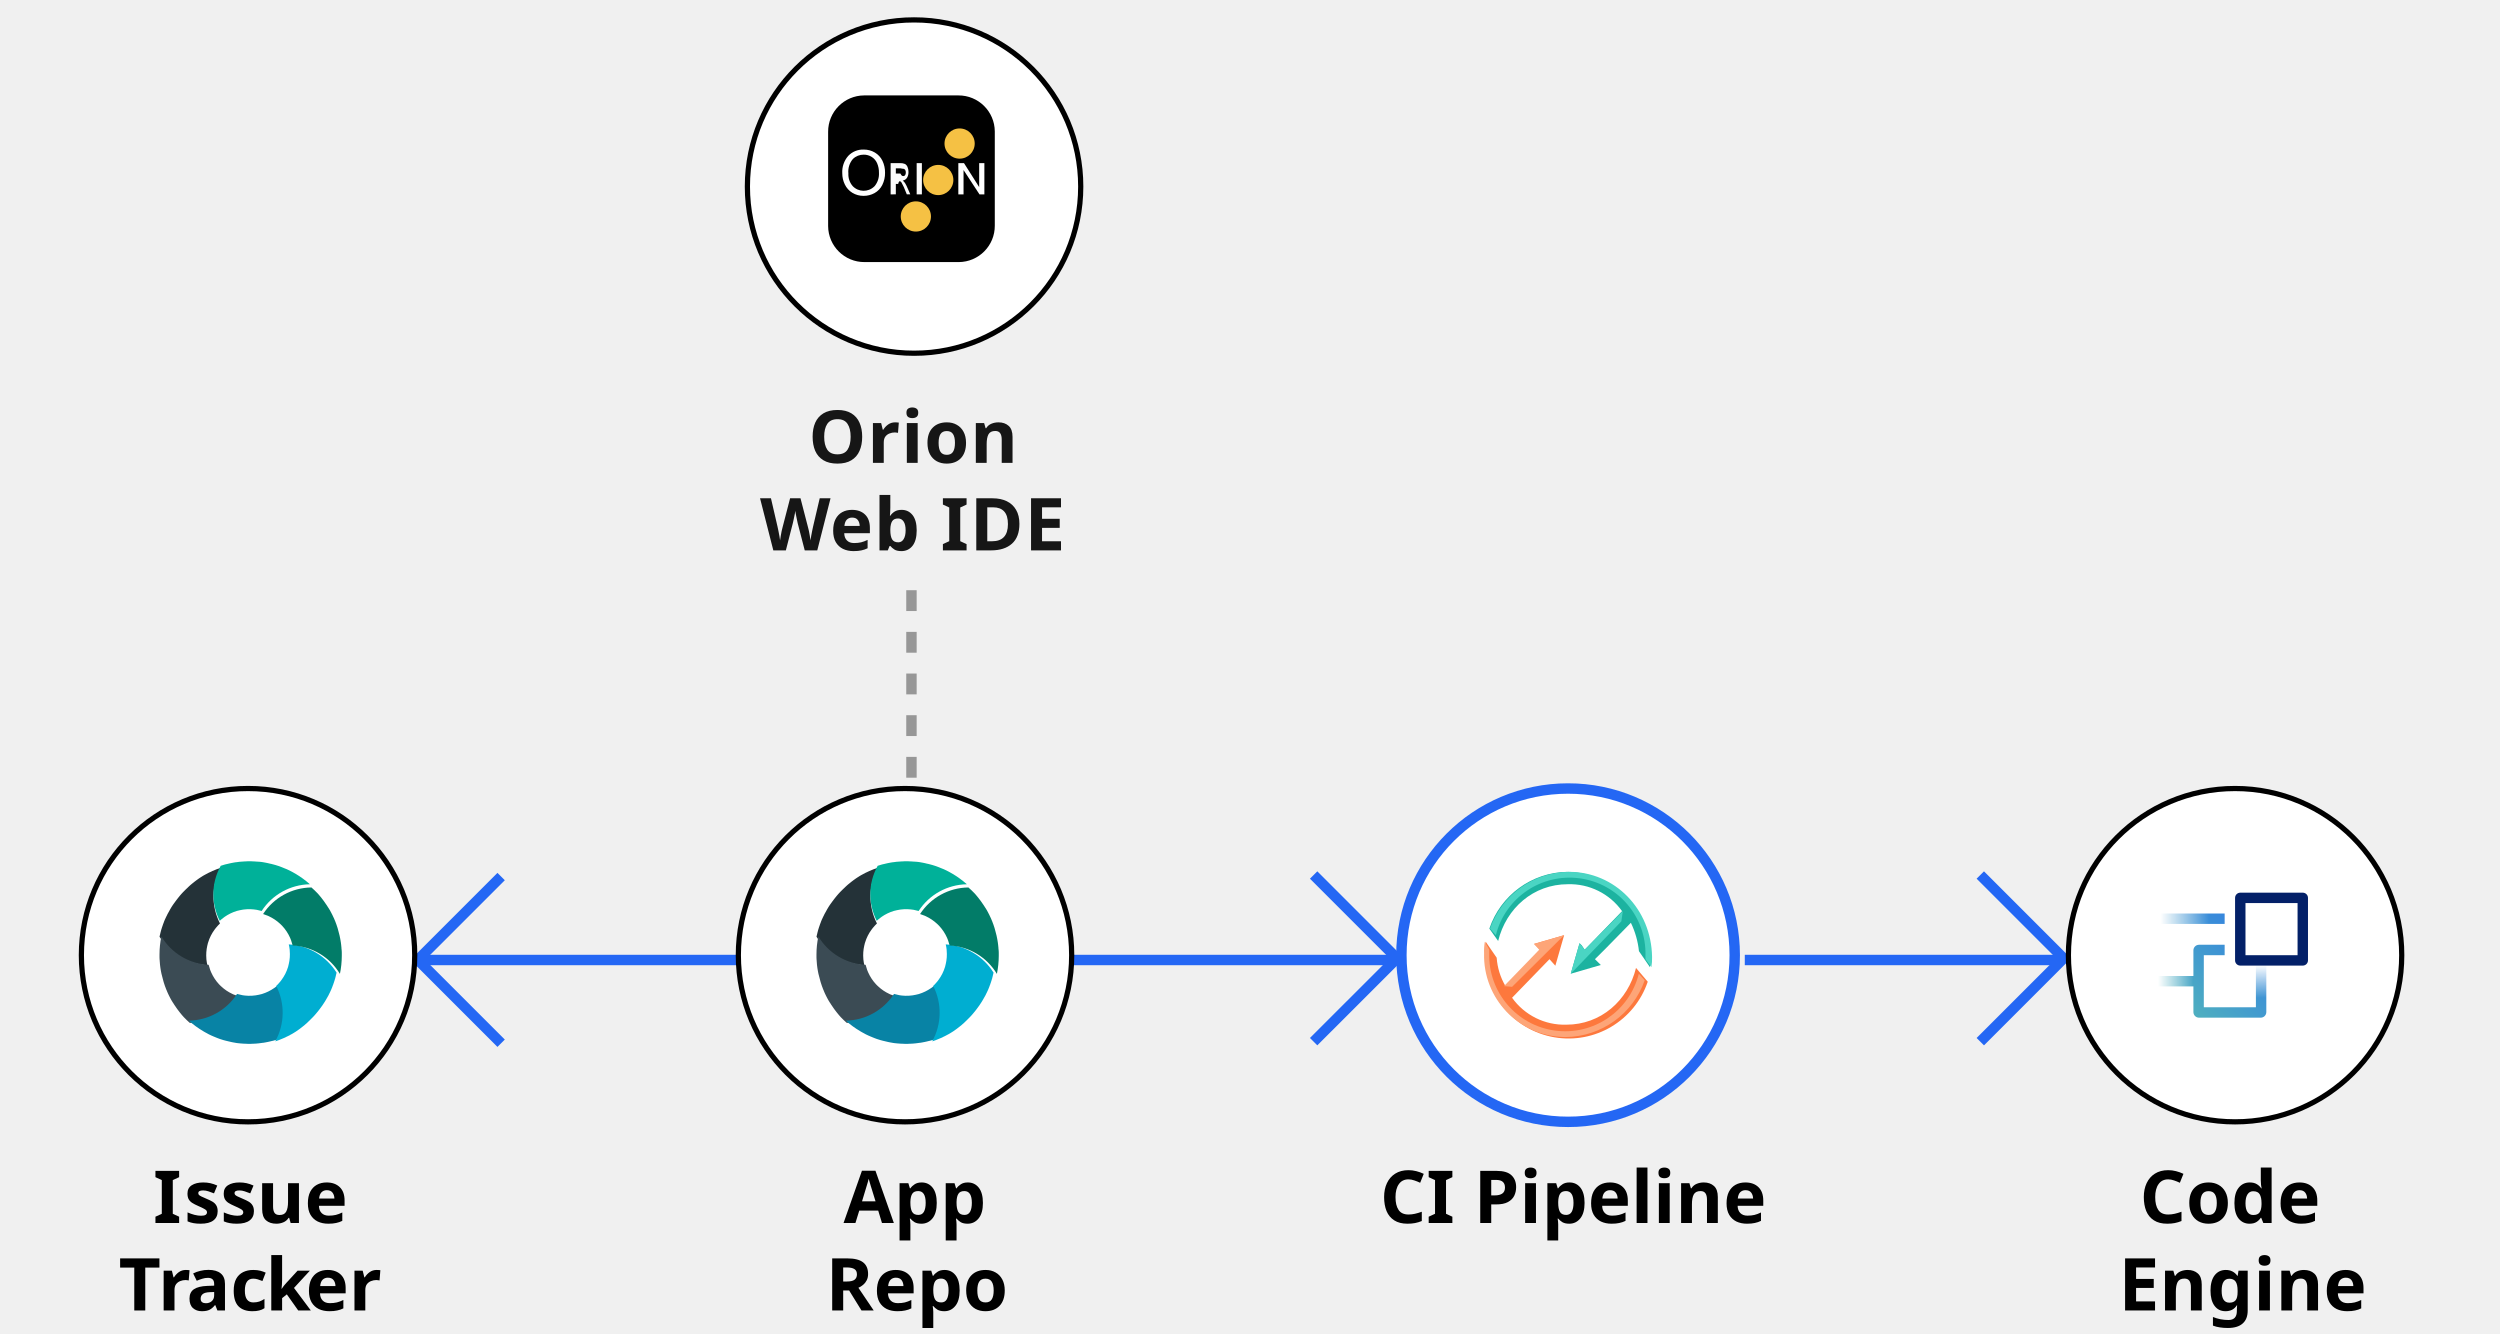
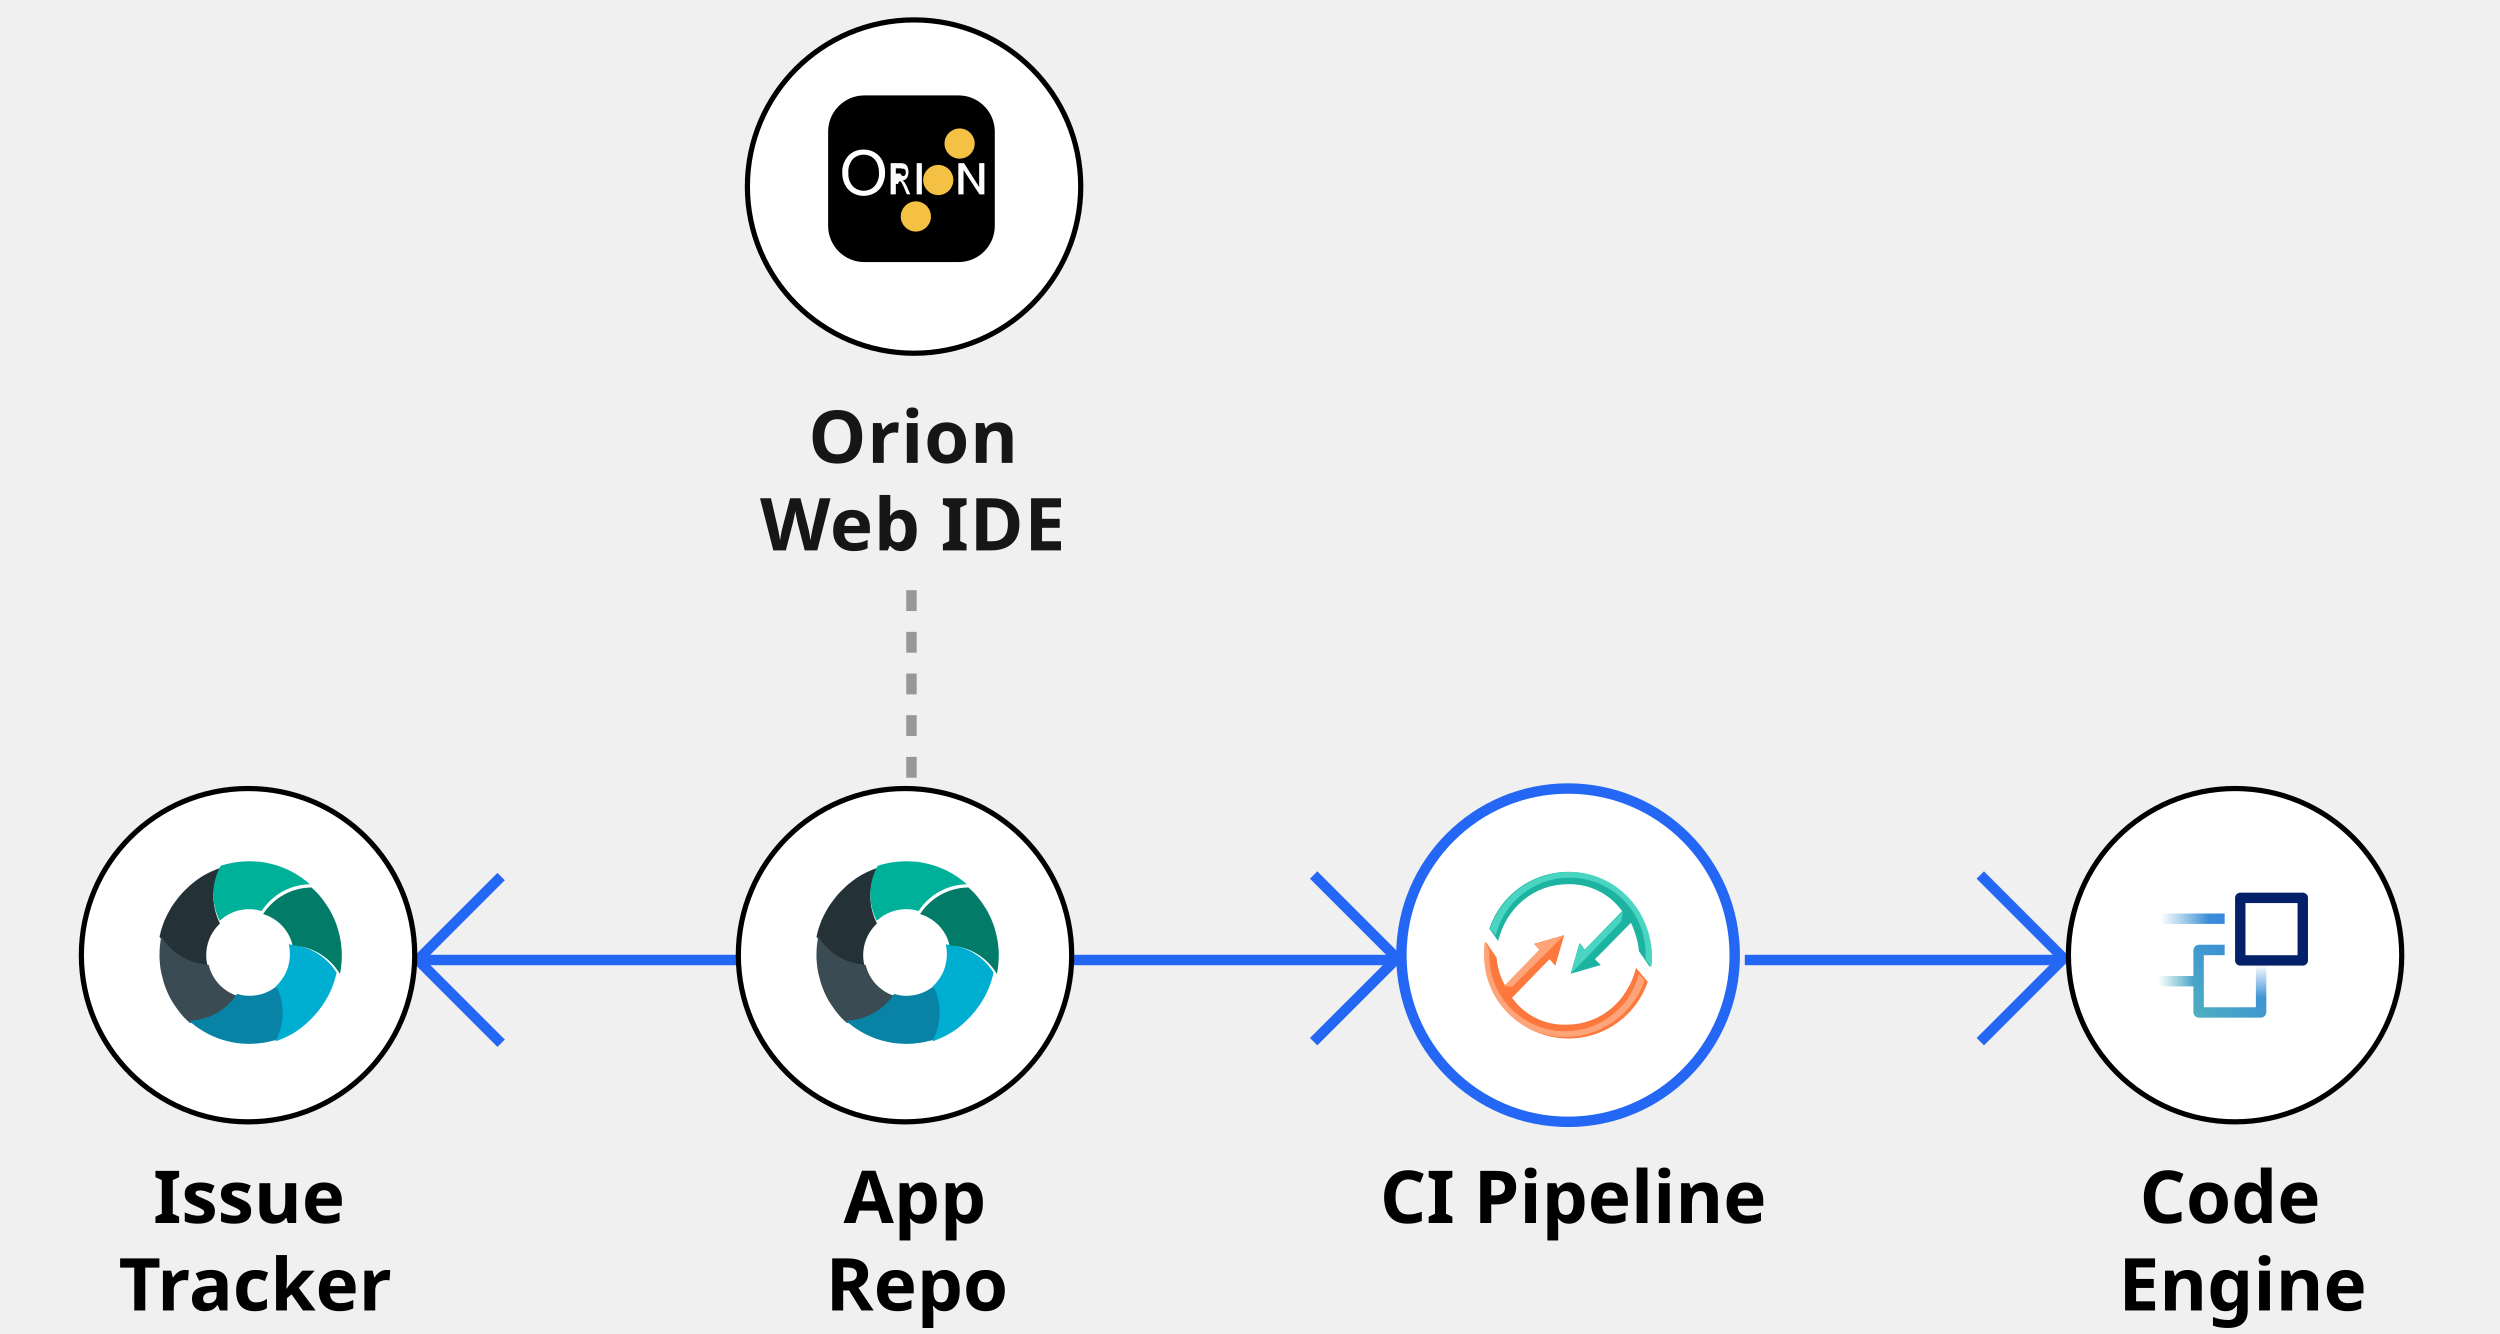
<svg xmlns="http://www.w3.org/2000/svg" xmlns:xlink="http://www.w3.org/1999/xlink" viewBox="0 0 480 256">
  <defs>
    <style>
      .cls-1, .cls-13, .cls-8 {
        fill: #fff;
      }

      .cls-2 {
        fill: url(#linear-gradient);
      }

      .cls-3 {
        fill: url(#linear-gradient-2);
      }

      .cls-4 {
        fill: url(#linear-gradient-3);
      }

      .cls-5, .cls-6, .cls-7 {
        fill: none;
      }

      .cls-6, .cls-8 {
        stroke: #2467f4;
      }

      .cls-13, .cls-6, .cls-7 {
        stroke-miterlimit: 10;
      }

      .cls-6, .cls-7, .cls-8 {
        stroke-width: 2px;
      }

      .cls-7 {
        stroke: #979797;
        stroke-dasharray: 4 4;
      }

      .cls-8 {
        stroke-miterlimit: 10;
      }

      .cls-9 {
        fill: #fd783d;
      }

      .cls-10 {
        fill: #fda578;
      }

      .cls-11 {
        fill: #1cb3a0;
      }

      .cls-12 {
        fill: #4ad5c3;
      }

      .cls-13 {
        stroke: #000;
      }

      .cls-14 {
        clip-path: url(#clip-path);
      }

      .cls-15 {
        fill: #243238;
      }

      .cls-16 {
        fill: #3b4b54;
      }

      .cls-17 {
        fill: #0883a5;
      }

      .cls-18 {
        fill: #00aed1;
      }

      .cls-19 {
        fill: #027c68;
      }

      .cls-20 {
        fill: #00b199;
      }

      .cls-21 {
        fill: #fbfbfb;
      }

      .cls-22 {
        fill: #f5c144;
      }

      .cls-23 {
        clip-path: url(#clip-path-8);
      }

      .cls-24, .cls-25 {
        isolation: isolate;
      }

      .cls-25, .cls-32, .cls-34 {
        font-size: 14px;
        font-family: IBMPlexSans-Bold, IBM Plex Sans;
        font-weight: 700;
      }

      .cls-26 {
        letter-spacing: -0.005em;
      }

      .cls-27 {
        letter-spacing: -0.007em;
      }

      .cls-28 {
        letter-spacing: -0.045em;
      }

      .cls-29 {
        letter-spacing: -0.014em;
      }

      .cls-30 {
        letter-spacing: 0em;
      }

      .cls-31 {
        letter-spacing: -0.027em;
      }

      .cls-32 {
        fill: #161616;
        letter-spacing: 0.011em;
      }

      .cls-33 {
        letter-spacing: 0.011em;
      }

      .cls-35 {
        letter-spacing: -0.015em;
      }

      .cls-36 {
        mask: url(#mask);
      }

      .cls-37 {
        fill: url(#linear-gradient-4);
      }

      .cls-38 {
        fill: #032068;
      }
    </style>
    <linearGradient id="linear-gradient" x1="413.133" y1="188.394" x2="421.133" y2="188.394" gradientUnits="userSpaceOnUse">
      <stop offset="0.15" />
      <stop offset="1" stop-opacity="0" />
    </linearGradient>
    <linearGradient id="linear-gradient-2" x1="-1317.681" y1="-9044.057" x2="-1308.681" y2="-9044.057" gradientTransform="translate(1747.314 9232.951)" gradientUnits="userSpaceOnUse">
      <stop offset="0.1" />
      <stop offset="0.8" stop-opacity="0" />
    </linearGradient>
    <linearGradient id="linear-gradient-3" x1="413.133" y1="176.394" x2="424.133" y2="176.394" xlink:href="#linear-gradient" />
    <clipPath id="clip-path">
      <rect class="cls-5" x="27.625" y="163.394" width="40" height="40" />
    </clipPath>
    <clipPath id="clip-path-8">
      <rect id="SVGID" class="cls-5" x="153.763" y="163.394" width="40" height="40" />
    </clipPath>
    <mask id="mask" x="413.133" y="167.394" width="32" height="32" maskUnits="userSpaceOnUse">
      <path class="cls-1" d="M433.133,185.394v8h-10v-10h4v-2H422.21a1.077,1.077,0,0,0-1.077,1.077v4.923h-7v2h7v4.923a1.077,1.077,0,0,0,1.077,1.077h11.846a1.077,1.077,0,0,0,1.077-1.077v-8.923Z" />
      <rect class="cls-1" x="414.133" y="175.394" width="13" height="2" />
      <rect class="cls-2" x="413.133" y="186.394" width="8" height="4" />
      <rect class="cls-3" x="429.633" y="186.894" width="9" height="4" transform="translate(623.027 -245.239) rotate(90)" />
      <rect class="cls-4" x="413.133" y="174.394" width="11" height="4" />
    </mask>
    <linearGradient id="linear-gradient-4" x1="413.133" y1="199.394" x2="445.133" y2="167.394" gradientUnits="userSpaceOnUse">
      <stop offset="0.1" stop-color="#54b9b8" />
      <stop offset="0.9" stop-color="#2467f4" />
    </linearGradient>
  </defs>
  <g id="Text">
    <line class="cls-6" x1="395" y1="184.32" x2="335" y2="184.32" />
    <line class="cls-6" x1="267" y1="184.32" x2="206" y2="184.32" />
    <line class="cls-6" x1="144" y1="184.32" x2="81" y2="184.32" />
    <polyline class="cls-6" points="252.217 200.001 268.217 184.001 252.217 168.001" />
    <polyline class="cls-6" points="96.217 168.301 80.217 184.301 96.217 200.301" />
    <polyline class="cls-6" points="380.217 200.001 396.217 184.001 380.217 168.001" />
    <line id="Dashed_lin1" data-name="Dashed lin1" class="cls-7" x1="175" y1="149.32" x2="175" y2="113.32" />
    <g id="CI_Pipeline" data-name="CI Pipeline">
      <g>
        <circle class="cls-8" cx="301.069" cy="183.394" r="32" />
        <g id="CI_CD_icon">
          <g id="e18fe981-7760-4f0f-92d6-295e583f5df5">
            <g>
              <path class="cls-9" d="M314.115,185.839c-1.549,6.289-6.759,10.9-13.377,10.9a12.335,12.335,0,0,1-10.419-5.17l7.181-7.406.845.838-.845-.838h0l1.126,1.257,1.69-5.869-5.773,1.677,1.126,1.118L293.98,184.3l-4.928,5.031a12.467,12.467,0,0,1-1.69-5.45l-2.112-3.074a10.467,10.467,0,0,0-.141,2.236,16.056,16.056,0,0,0,31.259,5.449Z" />
              <polyline class="cls-10" points="288.77 189.333 295.529 182.346 294.543 181.228 300.316 179.551 290.319 189.473" />
            </g>
            <g>
              <path class="cls-10" d="M300.575,199.114a16.251,16.251,0,0,0,15.207-10.9l-1.127-1.258a14.582,14.582,0,0,1-28.724-3.912v-.7l-.845-1.537a10.467,10.467,0,0,0-.141,2.236,15.657,15.657,0,0,0,15.249,16.063Q300.385,199.114,300.575,199.114Z" />
              <line class="cls-5" x1="288.77" y1="189.473" x2="290.319" y2="190.032" />
            </g>
          </g>
          <g id="b4a44eff-a6ab-4c1f-a314-3899682236f1">
            <g>
              <path class="cls-11" d="M287.643,180.669c1.549-6.288,6.759-10.9,13.377-10.9a12.337,12.337,0,0,1,10.42,5.17l-7.182,7.406-.563-.838.844.838h0l-1.267-1.258-1.689,5.869,5.773-1.677-1.127-1.117,1.971-1.957,4.929-5.03a16.445,16.445,0,0,1,1.549,5.449l2.112,3.075a9.168,9.168,0,0,0,.14-1.957,16.254,16.254,0,0,0-16.052-16.349,16.026,16.026,0,0,0-14.925,10.9Z" />
              <polyline class="cls-12" points="311.581 174.94 304.259 182.346 303.273 181.088 301.583 186.957 311.299 176.896" />
            </g>
            <g>
              <path class="cls-12" d="M301.287,167.394a16.249,16.249,0,0,0-15.207,10.9l1.126,1.257a14.583,14.583,0,0,1,28.725,3.913v.7l1.126,1.537a9.169,9.169,0,0,0,.141-1.957C317.057,174.521,310.017,167.394,301.287,167.394Z" />
              <line class="cls-5" x1="312.989" y1="176.896" x2="311.581" y2="176.477" />
            </g>
          </g>
        </g>
      </g>
    </g>
    <g id="Issue_Tracker" data-name="Issue Tracker">
      <circle class="cls-13" cx="47.625" cy="183.394" r="32" />
      <g id="Inv_icon">
        <g class="cls-14">
          <g>
            <g class="cls-14">
              <path class="cls-15" d="M39.817,185.321a8.225,8.225,0,0,1-.172-.992,1.138,1.138,0,0,1-.02-.183v-.02a8.414,8.414,0,0,1,.182-2.6c0-.01.01-.01.01-.03.02-.051.02-.111.041-.162a.3.3,0,0,0,.02-.091c.01-.031.01-.061.02-.091.02-.051.031-.112.051-.162,0-.011.01-.011.01-.031a8.009,8.009,0,0,1,1.255-2.492.123.123,0,0,1,.031-.04c.05-.071.1-.132.151-.2a.8.8,0,0,1,.081-.1c.021-.031.051-.051.071-.081a7.918,7.918,0,0,1,.689-.74,11.362,11.362,0,0,1,.192-10.708,17.865,17.865,0,0,0-3.219,1.429.032.032,0,0,1-.021.01c-.091.05-.182.111-.273.162-.02.01-.05.03-.071.04s-.01.011-.01.011c-.02.01-.05.02-.061.04a.349.349,0,0,0-.081.051c-.06.04-.131.081-.192.121s-.1.071-.152.1a1.739,1.739,0,0,0-.182.121c-.051.041-.1.071-.152.112s-.111.081-.172.121-.1.071-.152.112a1.959,1.959,0,0,0-.172.131c-.051.041-.1.071-.152.112a1.12,1.12,0,0,0-.172.142c-.04.04-.091.07-.142.111l-.3.243c-.051.041-.091.081-.132.112s-.111.1-.172.151a.937.937,0,0,0-.142.132c-.05.041-.1.091-.152.142s-.1.091-.141.142-.1.091-.152.142-.1.091-.152.141a1.729,1.729,0,0,1-.142.142,1.585,1.585,0,0,1-.142.142,1.894,1.894,0,0,0-.141.142,1.9,1.9,0,0,1-.142.142,1.673,1.673,0,0,0-.132.142c-.05.05-.091.1-.141.152s-.1.121-.152.172c-.081.091-.162.182-.233.273a.733.733,0,0,0-.111.142c-.051.051-.092.112-.142.172a1.25,1.25,0,0,0-.111.142,1.106,1.106,0,0,0-.132.172,1.71,1.71,0,0,0-.111.142c-.041.061-.081.112-.132.183a1.54,1.54,0,0,0-.111.141.444.444,0,0,0-.061.092c-.041.05-.071.1-.112.151s-.07.1-.111.152a1.639,1.639,0,0,1-.152.213c-.03.041-.05.081-.081.122-.01.01-.02.04-.03.05-.041.071-.091.142-.142.213-.02.041-.05.081-.071.122-.081.121-.152.253-.222.375s-.142.253-.2.374c-.02.041-.051.081-.071.122-.05.081-.091.172-.142.253a.934.934,0,0,1-.081.142,1.93,1.93,0,0,0-.111.243.536.536,0,0,1-.081.152c-.04.081-.071.152-.111.233-.02.051-.051.1-.071.152-.041.081-.071.162-.111.233a1.288,1.288,0,0,0-.061.142c-.041.091-.071.182-.112.273-.01.041-.03.081-.04.122l-.152.395a.037.037,0,0,0-.01.03c-.051.122-.081.244-.122.365-.02.051-.03.091-.05.132-.03.081-.051.172-.081.263-.02.051-.03.112-.051.152l-.06.213a.056.056,0,0,0-.011.04c-.01.031-.02.061-.03.1s-.01.061-.02.091c-.02.081-.041.152-.061.233,0,.01-.01.02-.01.03a.369.369,0,0,0-.02.1l-.152.638v.01a11.471,11.471,0,0,0,9.192,5.47" />
            </g>
            <g class="cls-14">
              <path class="cls-16" d="M45.735,191.264a8.706,8.706,0,0,1-.93-.34c-.05-.02-.109-.05-.169-.08a.035.035,0,0,1-.02-.01,8.045,8.045,0,0,1-2.139-1.44l-.02-.02c-.04-.04-.08-.07-.12-.11a.462.462,0,0,0-.07-.07l-.07-.07-.11-.11c-.01-.01-.02-.01-.02-.02a8.3,8.3,0,0,1-1.519-2.3.076.076,0,0,1-.02-.04c-.03-.08-.06-.15-.09-.23-.02-.04-.03-.07-.05-.11a.76.76,0,0,0-.04-.11c-.11-.32-.209-.64-.289-.96a11.238,11.238,0,0,1-9.074-5.45,16.655,16.655,0,0,0-.36,3.46v.6c0,.07.01.15.01.23,0,.06.01.12.01.18s.01.15.02.21a1.087,1.087,0,0,1,.01.18c.01.07.01.14.02.21a1.087,1.087,0,0,1,.01.18,1.646,1.646,0,0,1,.02.21c.01.06.01.12.02.18s.02.15.03.22c.01.05.01.11.02.17.02.12.04.25.06.37.01.05.02.11.03.17.02.08.02.14.04.22a1.286,1.286,0,0,0,.04.19c.02.07.02.13.04.2s.03.13.05.19.03.13.049.19.03.13.05.2.03.12.05.18a1.462,1.462,0,0,0,.05.2,1.209,1.209,0,0,0,.05.18c.01.07.04.13.05.2a1.209,1.209,0,0,1,.05.18c.02.07.04.13.06.2a1.293,1.293,0,0,0,.07.21c.04.12.08.23.11.34.02.05.04.11.06.17a1.192,1.192,0,0,0,.08.2.851.851,0,0,1,.06.17,1.192,1.192,0,0,0,.08.2c.02.05.05.11.07.16.03.07.05.14.08.2s.05.11.07.16c.01.03.03.07.04.1.02.05.05.11.08.17s.05.11.08.17a1.627,1.627,0,0,1,.11.23c.02.04.05.09.07.14.01.01.01.04.03.05a2.244,2.244,0,0,1,.109.22.826.826,0,0,0,.07.13c.07.13.14.25.21.38s.14.24.22.36a.444.444,0,0,0,.08.11l.15.24c.03.04.06.09.09.14.05.08.1.14.15.22.03.04.06.09.1.14.05.07.1.14.14.21a1.7,1.7,0,0,1,.1.14l.15.21c.029.04.059.08.1.13.06.08.11.15.17.22.03.04.05.07.08.11.08.11.18.21.26.32a.077.077,0,0,1,.02.03c.08.1.16.19.24.28.03.04.06.07.09.11.06.07.12.14.18.2l.11.11c.05.05.1.11.15.15l.03.03a13.712,13.712,0,0,1,.139.14l.17.17c.01.01.02.01.02.02.02.02.05.04.08.07.15.15.31.29.48.44h.01a11.265,11.265,0,0,0,9.284-5.13" />
            </g>
            <g class="cls-14">
              <path class="cls-17" d="M53.557,188.964a7.7,7.7,0,0,1-.76.63c-.05.04-.1.07-.15.11a.031.031,0,0,1-.02.01,8.318,8.318,0,0,1-2.318,1.13c-.01,0-.02.01-.03.01-.05.01-.11.03-.16.04-.03.01-.06.01-.09.02s-.06.01-.09.02a.936.936,0,0,0-.16.04c-.01,0-.02.01-.03.01a8.234,8.234,0,0,1-2.748.16c-.01,0-.04,0-.05-.01l-.24-.03c-.04-.01-.08-.01-.12-.02a.425.425,0,0,0-.11-.02c-.33-.06-.649-.14-.969-.23a11.257,11.257,0,0,1-9.264,5.13,17.2,17.2,0,0,0,2.818,2.05l.02.02c.09.05.18.11.27.15a.251.251,0,0,1,.07.04c.01,0,.01.01.02.01.02.02.04.02.07.04s.05.03.08.04c.07.04.14.07.2.11a1.29,1.29,0,0,1,.16.09c.059.03.129.07.189.1s.11.05.17.08.13.06.19.09a1.3,1.3,0,0,1,.17.08,1.667,1.667,0,0,0,.2.08c.05.02.11.05.17.08a1.8,1.8,0,0,0,.21.08,1.111,1.111,0,0,1,.16.07c.109.04.239.09.349.14.05.02.11.04.16.06a1.8,1.8,0,0,1,.21.08l.18.06c.06.02.13.04.19.06s.13.04.19.06.12.04.19.06a1.32,1.32,0,0,0,.189.05c.06.01.12.04.18.05s.13.04.2.05a1.163,1.163,0,0,0,.18.04c.07.02.13.03.2.05s.12.03.18.04.13.03.2.05a1.742,1.742,0,0,1,.22.05c.109.02.239.05.349.07.06.01.11.02.18.03a1.552,1.552,0,0,1,.21.04,1.01,1.01,0,0,1,.17.03c.07.01.15.02.21.03s.11.01.17.02a1.646,1.646,0,0,0,.21.02.974.974,0,0,0,.169.02c.04,0,.08.01.11.01a1.087,1.087,0,0,0,.18.01c.06.01.12.01.19.02a2.175,2.175,0,0,0,.26.01c.05,0,.1.01.15.01h.06c.08,0,.17.01.25.01.04,0,.1.01.14.01.149,0,.289.01.429.01s.28,0,.42-.01a.66.66,0,0,0,.14-.01c.1,0,.19-.01.29-.01.05,0,.11-.01.16-.01a2.252,2.252,0,0,1,.259-.01c.05-.01.11-.01.17-.02.08-.01.17-.01.25-.02.05-.01.11-.01.17-.02l.24-.03c.05-.01.1-.01.14-.02.1-.02.21-.03.31-.04a.615.615,0,0,1,.13-.01c.139-.02.269-.04.409-.07.02,0,.02-.01.04-.01.12-.02.24-.05.37-.07l.14-.03a2.614,2.614,0,0,0,.27-.06.936.936,0,0,0,.16-.04c.07-.02.14-.03.209-.05.01,0,.03-.01.04-.01.03-.01.07-.01.1-.02l.09-.02.23-.06c.01,0,.02-.01.03-.01.03-.01.07-.02.1-.03.2-.06.41-.12.62-.19l.01-.01a11.193,11.193,0,0,0,.19-10.57" />
            </g>
            <g class="cls-14">
              <path class="cls-18" d="M55.444,181.323a8.306,8.306,0,0,1,.171.987,1.1,1.1,0,0,1,.01.181v.02a8.08,8.08,0,0,1-.181,2.589c0,.01-.01.02-.01.03a1.068,1.068,0,0,1-.041.162.292.292,0,0,0-.02.09c-.01.031-.01.061-.02.091a.947.947,0,0,0-.04.161c0,.01-.01.01-.01.03a8.092,8.092,0,0,1-1.249,2.479c-.01.01-.02.03-.03.04-.05.07-.1.131-.151.2a.655.655,0,0,1-.08.1c-.021.03-.051.05-.071.081a7.933,7.933,0,0,1-.684.735,11.33,11.33,0,0,1-.192,10.648,18.578,18.578,0,0,0,3.2-1.42.031.031,0,0,1,.02-.01c.09-.051.181-.111.272-.162a.161.161,0,0,1,.07-.04.01.01,0,0,0,.01-.01c.02-.02.05-.02.061-.04a.938.938,0,0,0,.09-.051c.061-.04.131-.08.191-.121s.1-.07.151-.1l.182-.121c.05-.041.1-.071.151-.111s.11-.081.171-.121.1-.07.151-.111a1.9,1.9,0,0,0,.171-.131c.04-.04.1-.07.141-.11.06-.051.121-.091.181-.142a1.732,1.732,0,0,1,.141-.11l.3-.242a1.562,1.562,0,0,0,.131-.121c.05-.04.121-.1.171-.141a1.814,1.814,0,0,0,.141-.131c.05-.05.1-.091.151-.141a1.874,1.874,0,0,0,.141-.141c.04-.05.1-.091.151-.141s.1-.091.141-.141l.141-.141.151-.151a1.562,1.562,0,0,1,.141-.141.855.855,0,0,1,.141-.141c.04-.041.08-.091.131-.141s.09-.1.14-.151.1-.111.151-.172c.081-.09.162-.181.232-.272a.735.735,0,0,0,.111-.141,1.845,1.845,0,0,1,.141-.161,1.353,1.353,0,0,0,.11-.141,1.772,1.772,0,0,0,.131-.171,1.54,1.54,0,0,0,.111-.141c.04-.061.081-.111.131-.182.04-.05.07-.09.111-.141a.47.47,0,0,0,.06-.09c.04-.051.071-.1.111-.151s.07-.1.111-.151c.05-.071.09-.152.14-.212.031-.04.051-.081.081-.121a.219.219,0,0,1,.03-.05c.04-.071.091-.141.141-.212a.912.912,0,0,1,.081-.121c.08-.121.151-.252.221-.372s.141-.252.212-.373a.754.754,0,0,1,.07-.121c.05-.081.091-.171.141-.252a.486.486,0,0,1,.081-.141,1.781,1.781,0,0,0,.11-.242.573.573,0,0,1,.081-.151c.04-.07.07-.151.111-.231.02-.051.05-.1.07-.152.04-.08.07-.161.111-.241a.89.89,0,0,0,.06-.141c.04-.091.071-.182.111-.272.02-.041.03-.081.05-.121.051-.131.1-.262.141-.393.01-.01.01-.02.02-.03.041-.121.081-.232.121-.363.02-.04.03-.091.05-.131.031-.081.051-.181.081-.262.02-.05.03-.111.05-.151l.061-.212c.01-.01.01-.03.02-.05s.02-.06.03-.1.01-.06.02-.09c.02-.081.04-.151.061-.232,0-.01.01-.02.01-.03.01-.03.01-.071.02-.1l.151-.635v-.01a11.592,11.592,0,0,0-9.181-5.419" />
            </g>
            <g class="cls-14">
              <path class="cls-19" d="M50.515,175.494a8.69,8.69,0,0,1,.929.34c.05.02.11.05.17.08a.035.035,0,0,1,.02.01,8.29,8.29,0,0,1,2.139,1.44c.01.01.02.01.02.02.04.04.08.07.12.11a.5.5,0,0,0,.069.07l.07.07.11.11c.01.01.02.01.02.02a8.259,8.259,0,0,1,1.519,2.3c.01.02.02.03.02.05.03.08.06.15.09.23.02.04.03.08.05.12a.76.76,0,0,0,.04.11c.11.32.21.64.29.96a11.24,11.24,0,0,1,9.074,5.45,17.363,17.363,0,0,0,.36-3.46v-.6c0-.08-.01-.15-.01-.23,0-.06-.01-.12-.01-.18s-.01-.14-.02-.21-.01-.12-.02-.18a1.548,1.548,0,0,1-.01-.21c-.01-.06-.01-.12-.02-.18a1.646,1.646,0,0,1-.02-.21c-.01-.06-.01-.12-.02-.18s-.02-.15-.03-.22a.881.881,0,0,1-.02-.17c-.02-.12-.04-.25-.06-.37-.01-.05-.02-.11-.03-.17-.02-.08-.02-.15-.04-.22s-.02-.13-.04-.19-.02-.13-.04-.2a1.286,1.286,0,0,1-.04-.19c-.02-.06-.03-.13-.05-.19s-.03-.13-.05-.2a1.209,1.209,0,0,0-.05-.18c-.02-.07-.03-.13-.05-.2a1.209,1.209,0,0,0-.05-.18c-.01-.07-.04-.13-.05-.2s-.04-.12-.05-.18-.04-.13-.06-.2-.05-.14-.07-.21c-.04-.11-.08-.23-.11-.33-.02-.05-.039-.11-.059-.17a1.192,1.192,0,0,0-.08-.2.851.851,0,0,1-.06-.17,1.192,1.192,0,0,0-.08-.2c-.02-.05-.05-.11-.07-.16-.03-.07-.05-.14-.08-.2s-.05-.11-.07-.16c-.02-.03-.03-.07-.05-.1-.02-.05-.05-.11-.08-.17s-.05-.11-.08-.17a2.4,2.4,0,0,1-.11-.23c-.02-.04-.05-.09-.07-.14-.01-.01-.02-.04-.03-.05-.04-.08-.08-.15-.11-.22a.826.826,0,0,0-.07-.13c-.07-.13-.14-.25-.21-.38s-.14-.24-.22-.36a.441.441,0,0,0-.079-.11l-.15-.24c-.03-.05-.06-.09-.09-.14-.05-.07-.1-.14-.15-.22-.03-.04-.06-.09-.1-.14-.05-.07-.1-.14-.14-.21-.03-.05-.07-.09-.1-.14l-.15-.21c-.03-.04-.06-.08-.1-.13-.06-.08-.11-.15-.17-.22-.03-.04-.05-.07-.08-.11-.08-.11-.18-.21-.259-.32a.077.077,0,0,1-.02-.03c-.08-.1-.16-.19-.24-.28-.03-.04-.06-.07-.09-.11-.06-.07-.12-.14-.18-.2l-.11-.11c-.05-.05-.1-.11-.15-.15l-.03-.03-.07-.07-.07-.07-.17-.17-.02-.02c-.02-.02-.05-.04-.08-.07-.15-.15-.309-.3-.479-.44h-.01a11.2,11.2,0,0,0-9.274,5.1" />
            </g>
            <g class="cls-14">
              <path class="cls-20" d="M42.194,176.8a6.689,6.689,0,0,1,.76-.63c.05-.04.1-.07.149-.11.01-.01.02-.01.02-.02a8.324,8.324,0,0,1,2.319-1.13c.01,0,.02-.01.03-.01.05-.01.11-.03.16-.04.03-.01.06-.01.09-.02a.292.292,0,0,1,.09-.02c.05-.02.11-.02.16-.04.01,0,.02-.01.03-.01a8.233,8.233,0,0,1,2.748-.16.075.075,0,0,1,.05.01l.24.03c.04.01.079.01.119.02a.41.41,0,0,0,.11.01c.33.06.65.14.97.23a11.254,11.254,0,0,1,9.264-5.13,17.849,17.849,0,0,0-2.818-2.05.031.031,0,0,0-.02-.01c-.09-.05-.18-.11-.27-.15a.251.251,0,0,1-.07-.04.01.01,0,0,1-.01-.01c-.02-.02-.05-.02-.07-.04s-.05-.03-.08-.04c-.07-.04-.14-.07-.2-.11s-.11-.05-.16-.08-.13-.07-.19-.1-.11-.05-.17-.08-.13-.06-.19-.09-.109-.05-.169-.08a1.667,1.667,0,0,0-.2-.08c-.05-.02-.11-.04-.17-.07a1.8,1.8,0,0,0-.21-.08c-.05-.02-.11-.05-.16-.07-.11-.05-.24-.09-.35-.14-.05-.02-.11-.04-.16-.06a1.723,1.723,0,0,1-.209-.08l-.18-.06c-.06-.02-.13-.04-.19-.06s-.13-.04-.19-.06-.12-.04-.19-.06a1.332,1.332,0,0,0-.19-.05c-.06-.01-.12-.04-.18-.05a1.462,1.462,0,0,0-.2-.05,1.165,1.165,0,0,1-.179-.05c-.07-.01-.13-.03-.2-.04s-.12-.03-.18-.04-.13-.03-.2-.05a1.419,1.419,0,0,1-.22-.05c-.11-.02-.24-.04-.35-.07l-.17-.03a1.51,1.51,0,0,1-.209-.04,1.127,1.127,0,0,1-.18-.03l-.21-.03c-.06-.01-.11-.01-.17-.02s-.14-.01-.21-.02a1.028,1.028,0,0,0-.18-.01c-.04,0-.08-.01-.11-.01a1.087,1.087,0,0,0-.18-.01,1.148,1.148,0,0,0-.19-.01c-.079-.01-.169-.01-.259-.02-.05,0-.1-.01-.15-.01H48.7c-.08,0-.17-.01-.25-.01-.05,0-.1-.01-.14-.01-.14,0-.29-.01-.43-.01s-.279,0-.419.01a.66.66,0,0,0-.14.01c-.1,0-.19.01-.29.01-.05,0-.11.01-.16.01-.09.01-.17.01-.26.02a.97.97,0,0,1-.17.01c-.08.01-.17.01-.25.02a.909.909,0,0,1-.169.01l-.24.03c-.05.01-.1.01-.14.02-.1.02-.21.03-.31.04a.615.615,0,0,1-.13.01c-.14.02-.27.05-.41.07-.01,0-.02.01-.04.01-.12.02-.239.04-.369.07-.04.01-.09.02-.14.03-.09.01-.17.04-.27.06a.936.936,0,0,0-.16.04,1.6,1.6,0,0,0-.21.05c-.02,0-.03.01-.05.01s-.07.01-.1.02-.06.01-.09.02l-.23.06c-.01,0-.02.01-.03.01l-.1.03c-.21.06-.41.12-.62.19l-.01.01a11.223,11.223,0,0,0-.18,10.56" />
            </g>
          </g>
        </g>
      </g>
    </g>
    <g id="Kubernetes">
      <circle class="cls-13" cx="429.133" cy="183.394" r="32" />
    </g>
    <g id="Orion">
      <g id="Evidence">
        <circle class="cls-13" cx="175.5" cy="35.82" r="32" />
        <g>
          <path d="M166,18.32h18a6.958,6.958,0,0,1,7,6.914V43.32a6.956,6.956,0,0,1-6.914,7H166a6.957,6.957,0,0,1-7-6.913V25.32a6.957,6.957,0,0,1,6.914-7Z" />
          <g>
            <g>
              <path class="cls-21" d="M171,37.32v-6h1.781a2.2,2.2,0,0,1,.976.162,1.152,1.152,0,0,1,.489.575,2.327,2.327,0,0,1,.182.943,2.063,2.063,0,0,1-.27,1.118,1.226,1.226,0,0,1-.829.554,2.341,2.341,0,0,1,.454.5,7.787,7.787,0,0,1,.482.973l.511,1.171h-.669l-.584-1.418a8.2,8.2,0,0,0-.426-.842.663.663,0,0,0-.243-.239c-.129-.051-.268-.073-.406.5H172v2Zm1-4h.879c.244.545.489.521.726.458a.488.488,0,0,0,.227-.243.989.989,0,0,0,.082-.429.883.883,0,0,0-.109-.467.472.472,0,0,0-.3-.225,2.426,2.426,0,0,1-.59-.094H172Z" />
              <path class="cls-21" d="M176,37.32v-6h1v6Z" />
            </g>
            <path class="cls-1" d="M184,37.32v-6h1.086l2.914,4.6v-4.6h1v6h-.94L185,32.648V37.32Z" />
          </g>
          <circle class="cls-22" cx="184.245" cy="27.561" r="2.9" />
          <circle class="cls-22" cx="180.145" cy="34.561" r="2.9" />
          <circle class="cls-22" cx="175.845" cy="41.561" r="2.9" />
          <path class="cls-1" d="M161.716,33.275a4.665,4.665,0,0,1,1.148-3.349,3.9,3.9,0,0,1,2.965-1.21,4.107,4.107,0,0,1,2.145.569,3.719,3.719,0,0,1,1.456,1.584,5.161,5.161,0,0,1,.5,2.306,5.08,5.08,0,0,1-.528,2.338,3.611,3.611,0,0,1-1.494,1.562,4.274,4.274,0,0,1-2.086.53,4.064,4.064,0,0,1-2.168-.586,3.767,3.767,0,0,1-1.447-1.6A4.842,4.842,0,0,1,161.716,33.275Zm1.172.017a3.437,3.437,0,0,0,.835,2.447,2.914,2.914,0,0,0,4.12.078l.087-.087a3.658,3.658,0,0,0,.829-2.561,4.394,4.394,0,0,0-.355-1.831,2.725,2.725,0,0,0-1.037-1.213,2.814,2.814,0,0,0-1.532-.43,2.9,2.9,0,0,0-2.077.829A3.7,3.7,0,0,0,162.888,33.292Z" />
        </g>
      </g>
    </g>
    <g id="Inventory">
      <circle class="cls-13" cx="173.763" cy="183.394" r="32" />
      <g id="Inv_icon-2" data-name="Inv_icon">
        <g class="cls-23">
          <g>
            <g class="cls-23">
              <path class="cls-15" d="M165.955,185.321a8.032,8.032,0,0,1-.172-.992,1.138,1.138,0,0,1-.02-.183v-.02a8.384,8.384,0,0,1,.182-2.6c0-.01.01-.01.01-.03.02-.051.02-.111.04-.162a.273.273,0,0,0,.021-.091c.01-.031.01-.061.02-.091.02-.051.03-.112.051-.162,0-.011.01-.011.01-.031a8.009,8.009,0,0,1,1.255-2.492.138.138,0,0,1,.03-.04c.051-.071.1-.132.152-.2a.717.717,0,0,1,.081-.1c.02-.031.051-.051.071-.081a7.908,7.908,0,0,1,.688-.74,11.362,11.362,0,0,1,.193-10.708,17.905,17.905,0,0,0-3.22,1.429.031.031,0,0,1-.02.01c-.091.05-.182.111-.273.162-.02.01-.051.03-.071.04s-.01.011-.01.011c-.02.01-.051.02-.061.04a.349.349,0,0,0-.081.051c-.061.04-.131.081-.192.121s-.1.071-.152.1a1.64,1.64,0,0,0-.182.121c-.051.041-.1.071-.152.112s-.111.081-.172.121-.1.071-.152.112a1.959,1.959,0,0,0-.172.131c-.051.041-.1.071-.152.112a1.074,1.074,0,0,0-.172.142c-.041.04-.091.07-.142.111l-.3.243c-.05.041-.091.081-.131.112s-.112.1-.172.151a.892.892,0,0,0-.142.132,1.974,1.974,0,0,0-.152.142c-.04.051-.1.091-.142.142s-.1.091-.151.142-.1.091-.152.141a1.729,1.729,0,0,1-.142.142,1.728,1.728,0,0,1-.142.142c-.05.041-.091.091-.142.142a1.894,1.894,0,0,1-.141.142,1.673,1.673,0,0,0-.132.142c-.05.05-.091.1-.142.152s-.1.121-.151.172c-.081.091-.162.182-.233.273a.779.779,0,0,0-.112.142c-.05.051-.091.112-.141.172a1.389,1.389,0,0,0-.112.142,1.165,1.165,0,0,0-.131.172c-.041.041-.071.092-.112.142s-.081.112-.131.183a1.737,1.737,0,0,0-.112.141.481.481,0,0,0-.06.092c-.041.05-.071.1-.112.151s-.071.1-.111.152a1.639,1.639,0,0,1-.152.213c-.03.041-.051.081-.081.122-.01.01-.02.04-.03.05-.041.071-.091.142-.142.213-.02.041-.051.081-.071.122-.081.121-.152.253-.223.375s-.141.253-.2.374c-.02.041-.051.081-.071.122-.051.081-.091.172-.142.253a.934.934,0,0,1-.081.142,1.8,1.8,0,0,0-.111.243.563.563,0,0,1-.081.152c-.041.081-.071.152-.111.233-.021.051-.051.1-.071.152-.041.081-.071.162-.112.233a1.484,1.484,0,0,0-.06.142c-.041.091-.071.182-.112.273-.01.041-.03.081-.04.122l-.152.395a.037.037,0,0,0-.01.03c-.051.122-.081.244-.122.365-.02.051-.03.091-.05.132-.031.081-.051.172-.081.263-.021.051-.031.112-.051.152l-.061.213a.06.06,0,0,0-.01.04c-.01.031-.02.061-.03.1s-.01.061-.02.091c-.021.081-.041.152-.061.233,0,.01-.01.02-.01.03a.371.371,0,0,0-.021.1l-.151.638v.01a11.469,11.469,0,0,0,9.192,5.47" />
            </g>
            <g class="cls-23">
              <path class="cls-16" d="M171.873,191.264a8.706,8.706,0,0,1-.93-.34c-.05-.02-.11-.05-.17-.08a.035.035,0,0,1-.02-.01,8.04,8.04,0,0,1-2.138-1.44l-.02-.02c-.04-.04-.08-.07-.12-.11a.462.462,0,0,0-.07-.07l-.07-.07-.11-.11c-.01-.01-.02-.01-.02-.02a8.281,8.281,0,0,1-1.519-2.3.076.076,0,0,1-.02-.04c-.03-.08-.06-.15-.09-.23-.02-.04-.03-.07-.05-.11a.76.76,0,0,0-.04-.11c-.11-.32-.21-.64-.29-.96a11.241,11.241,0,0,1-9.074-5.45,16.655,16.655,0,0,0-.359,3.46v.6c0,.07.01.15.01.23,0,.06.01.12.01.18s.01.15.02.21a1.087,1.087,0,0,1,.01.18c.01.07.01.14.019.21a1.087,1.087,0,0,1,.01.18,1.646,1.646,0,0,1,.02.21c.01.06.01.12.02.18s.02.15.03.22c.01.05.01.11.02.17.02.12.04.25.06.37.01.05.02.11.03.17.02.08.02.14.04.22a1.286,1.286,0,0,0,.04.19c.02.07.02.13.04.2s.03.13.05.19.03.13.05.19.03.13.05.2.03.12.05.18a1.462,1.462,0,0,0,.05.2,1.209,1.209,0,0,0,.05.18c.01.07.04.13.05.2a1.209,1.209,0,0,1,.05.18c.02.07.04.13.06.2a1.293,1.293,0,0,0,.07.21c.04.12.08.23.11.34.02.05.04.11.06.17a1.192,1.192,0,0,0,.08.2.851.851,0,0,1,.06.17,1.192,1.192,0,0,0,.08.2c.02.05.05.11.07.16.03.07.05.14.08.2s.05.11.07.16c.01.03.03.07.04.1.02.05.049.11.079.17s.05.11.08.17a1.627,1.627,0,0,1,.11.23c.02.04.05.09.07.14.01.01.01.04.03.05a2.256,2.256,0,0,1,.11.22.826.826,0,0,0,.07.13c.07.13.14.25.21.38s.14.24.22.36a.444.444,0,0,0,.08.11l.15.24c.03.04.06.09.09.14.05.08.1.14.15.22.03.04.06.09.1.14.049.07.1.14.139.21a1.7,1.7,0,0,1,.1.14l.15.21c.03.04.06.08.1.13.06.08.11.15.17.22.03.04.05.07.08.11.08.11.18.21.26.32a.077.077,0,0,1,.02.03c.08.1.16.19.24.28.03.04.06.07.09.11.06.07.12.14.179.2l.11.11c.05.05.1.11.15.15l.03.03a497582161920.882,497582161920.882,0,0,0,.14.14l.17.17c.01.01.02.01.02.02.02.02.05.04.08.07.15.15.31.29.48.44h.01a11.265,11.265,0,0,0,9.284-5.13" />
            </g>
            <g class="cls-23">
              <path class="cls-17" d="M179.694,188.964a7.685,7.685,0,0,1-.759.63c-.05.04-.1.07-.15.11a.031.031,0,0,1-.02.01,8.324,8.324,0,0,1-2.319,1.13c-.01,0-.02.01-.03.01-.05.01-.109.03-.159.04-.03.01-.06.01-.09.02s-.06.01-.09.02a.936.936,0,0,0-.16.04c-.01,0-.02.01-.03.01a8.236,8.236,0,0,1-2.748.16c-.01,0-.04,0-.05-.01l-.24-.03c-.04-.01-.08-.01-.12-.02a.425.425,0,0,0-.11-.02c-.33-.06-.65-.14-.969-.23a11.257,11.257,0,0,1-9.264,5.13,17.2,17.2,0,0,0,2.818,2.05l.02.02c.09.05.18.11.27.15a.251.251,0,0,1,.07.04c.01,0,.01.01.02.01.02.02.04.02.07.04s.05.03.08.04c.069.04.139.07.2.11a1.29,1.29,0,0,1,.16.09c.06.03.13.07.19.1s.11.05.17.08.13.06.19.09a1.3,1.3,0,0,1,.17.08,1.667,1.667,0,0,0,.2.08c.05.02.11.05.17.08a1.723,1.723,0,0,0,.209.08,1.111,1.111,0,0,1,.16.07c.11.04.24.09.35.14.05.02.11.04.16.06a1.8,1.8,0,0,1,.21.08l.18.06c.06.02.13.04.19.06l.189.06c.06.02.12.04.19.06a1.332,1.332,0,0,0,.19.05c.06.01.12.04.18.05s.13.04.2.05a1.163,1.163,0,0,0,.18.04c.07.02.13.03.2.05s.12.03.18.04.129.03.2.05a1.742,1.742,0,0,1,.22.05c.11.02.24.05.35.07.06.01.11.02.18.03a1.552,1.552,0,0,1,.21.04,1.01,1.01,0,0,1,.17.03c.07.01.15.02.21.03s.109.01.169.02a1.646,1.646,0,0,0,.21.02.985.985,0,0,0,.17.02c.04,0,.08.01.11.01a1.087,1.087,0,0,0,.18.01c.06.01.12.01.19.02a2.175,2.175,0,0,0,.26.01c.05,0,.1.01.15.01h.06c.08,0,.169.01.249.01.04,0,.1.01.14.01.15,0,.29.01.43.01s.28,0,.42-.01a.66.66,0,0,0,.14-.01c.1,0,.19-.01.289-.01.05,0,.11-.01.16-.01a2.26,2.26,0,0,1,.26-.01c.05-.01.11-.01.17-.02.08-.01.17-.01.25-.02.05-.01.11-.01.17-.02l.24-.03c.05-.01.1-.01.14-.02.1-.02.209-.03.309-.04a.615.615,0,0,1,.13-.01c.14-.02.27-.04.41-.07.02,0,.02-.01.04-.01.12-.02.24-.05.37-.07l.14-.03a2.539,2.539,0,0,0,.269-.06.936.936,0,0,0,.16-.04c.07-.02.14-.03.21-.05.01,0,.03-.01.04-.01.03-.01.07-.01.1-.02l.09-.02.23-.06c.01,0,.02-.01.03-.01.03-.01.07-.02.1-.03.2-.06.41-.12.619-.19l.01-.01a11.187,11.187,0,0,0,.19-10.57" />
            </g>
            <g class="cls-23">
              <path class="cls-18" d="M181.581,181.323a7.919,7.919,0,0,1,.171.987,1,1,0,0,1,.011.181v.02a8.052,8.052,0,0,1-.182,2.589c0,.01-.01.02-.01.03a.958.958,0,0,1-.04.162.292.292,0,0,0-.02.09c-.01.031-.01.061-.02.091a1.056,1.056,0,0,0-.041.161c0,.01-.01.01-.01.03a8.067,8.067,0,0,1-1.248,2.479c-.01.01-.02.03-.03.04-.05.07-.1.131-.151.2a.608.608,0,0,1-.081.1c-.02.03-.05.05-.07.081a7.944,7.944,0,0,1-.685.735,11.327,11.327,0,0,1-.191,10.648,18.568,18.568,0,0,0,3.2-1.42.031.031,0,0,1,.02-.01c.091-.051.182-.111.272-.162a.165.165,0,0,1,.071-.04.01.01,0,0,0,.01-.01c.02-.02.05-.02.06-.04a.938.938,0,0,0,.091-.051c.06-.04.131-.08.191-.121s.1-.07.151-.1l.181-.121c.051-.041.1-.071.151-.111s.111-.081.171-.121.1-.07.151-.111a1.781,1.781,0,0,0,.172-.131c.04-.04.1-.07.141-.11.06-.051.12-.091.181-.142a1.575,1.575,0,0,1,.141-.11l.3-.242a1.736,1.736,0,0,0,.131-.121c.05-.04.12-.1.171-.141s.1-.081.141-.131.1-.091.151-.141.1-.091.141-.141a1.9,1.9,0,0,1,.151-.141c.04-.05.1-.091.141-.141l.141-.141.151-.151a1.688,1.688,0,0,1,.14-.141.94.94,0,0,1,.141-.141c.041-.041.081-.091.131-.141s.091-.1.141-.151.1-.111.151-.172c.081-.09.161-.181.232-.272a.776.776,0,0,0,.111-.141,2.011,2.011,0,0,1,.14-.161,1.243,1.243,0,0,0,.111-.141,1.772,1.772,0,0,0,.131-.171,1.735,1.735,0,0,0,.111-.141c.04-.061.08-.111.131-.182.04-.05.07-.09.11-.141a.434.434,0,0,0,.061-.09c.04-.051.07-.1.111-.151s.07-.1.11-.151c.051-.071.091-.152.141-.212.03-.04.051-.081.081-.121a.219.219,0,0,1,.03-.05c.04-.071.091-.141.141-.212a.9.9,0,0,1,.08-.121c.081-.121.151-.252.222-.372s.141-.252.211-.373a.762.762,0,0,1,.071-.121c.05-.081.09-.171.141-.252a.506.506,0,0,1,.08-.141,1.67,1.67,0,0,0,.111-.242.545.545,0,0,1,.081-.151c.04-.07.07-.151.11-.231.02-.051.051-.1.071-.152.04-.08.07-.161.111-.241a.89.89,0,0,0,.06-.141c.04-.091.07-.182.111-.272.02-.041.03-.081.05-.121.05-.131.1-.262.141-.393.01-.01.01-.02.02-.03.04-.121.081-.232.121-.363.02-.04.03-.091.05-.131.03-.081.051-.181.081-.262.02-.05.03-.111.05-.151l.06-.212c.011-.01.011-.03.021-.05s.02-.06.03-.1.01-.06.02-.09c.02-.081.04-.151.06-.232,0-.01.01-.02.01-.03.01-.03.01-.071.021-.1l.151-.635v-.01a11.592,11.592,0,0,0-9.182-5.419" />
            </g>
            <g class="cls-23">
              <path class="cls-19" d="M176.653,175.494a8.77,8.77,0,0,1,.929.34c.05.02.11.05.17.08a.035.035,0,0,1,.02.01,8.285,8.285,0,0,1,2.138,1.44c.01.01.02.01.02.02.04.04.08.07.12.11a.462.462,0,0,0,.07.07l.07.07.11.11c.01.01.02.01.02.02a8.281,8.281,0,0,1,1.519,2.3c.01.02.02.03.02.05.03.08.06.15.09.23.02.04.03.08.05.12a.76.76,0,0,0,.04.11c.11.32.21.64.29.96a11.241,11.241,0,0,1,9.074,5.45,17.363,17.363,0,0,0,.36-3.46v-.6c0-.08-.01-.15-.01-.23,0-.06-.01-.12-.01-.18s-.01-.14-.02-.21-.01-.12-.02-.18a1.548,1.548,0,0,1-.01-.21c-.01-.06-.01-.12-.02-.18a1.646,1.646,0,0,1-.02-.21c-.01-.06-.01-.12-.02-.18s-.02-.15-.03-.22a.881.881,0,0,1-.02-.17c-.02-.12-.04-.25-.06-.37-.01-.05-.02-.11-.03-.17-.02-.08-.02-.15-.04-.22s-.02-.13-.04-.19-.02-.13-.04-.2a1.286,1.286,0,0,1-.04-.19c-.02-.06-.03-.13-.05-.19s-.03-.13-.05-.2a1.209,1.209,0,0,0-.05-.18c-.02-.07-.03-.13-.05-.2a1.209,1.209,0,0,0-.05-.18c-.01-.07-.04-.13-.05-.2s-.04-.12-.05-.18-.04-.13-.06-.2-.05-.14-.07-.21c-.04-.11-.08-.23-.11-.33-.02-.05-.04-.11-.06-.17a1.192,1.192,0,0,0-.08-.2.851.851,0,0,1-.06-.17,1.192,1.192,0,0,0-.08-.2c-.02-.05-.05-.11-.07-.16-.03-.07-.05-.14-.08-.2s-.049-.11-.069-.16c-.02-.03-.03-.07-.05-.1-.02-.05-.05-.11-.08-.17s-.05-.11-.08-.17a2.4,2.4,0,0,1-.11-.23c-.02-.04-.05-.09-.07-.14-.01-.01-.02-.04-.03-.05-.04-.08-.08-.15-.11-.22a.826.826,0,0,0-.07-.13c-.07-.13-.14-.25-.21-.38s-.14-.24-.22-.36a.444.444,0,0,0-.08-.11l-.15-.24c-.03-.05-.06-.09-.09-.14-.05-.07-.1-.14-.149-.22-.03-.04-.06-.09-.1-.14-.05-.07-.1-.14-.14-.21-.03-.05-.07-.09-.1-.14l-.15-.21c-.03-.04-.06-.08-.1-.13-.06-.08-.11-.15-.17-.22-.03-.04-.05-.07-.08-.11-.08-.11-.18-.21-.26-.32a.077.077,0,0,1-.02-.03c-.08-.1-.16-.19-.24-.28-.03-.04-.06-.07-.09-.11-.059-.07-.119-.14-.179-.2l-.11-.11c-.05-.05-.1-.11-.15-.15l-.03-.03-.07-.07-.07-.07-.17-.17-.02-.02c-.02-.02-.05-.04-.08-.07-.15-.15-.31-.3-.48-.44h-.01a11.2,11.2,0,0,0-9.273,5.1" />
            </g>
            <g class="cls-23">
              <path class="cls-20" d="M168.332,176.8a6.678,6.678,0,0,1,.759-.63c.05-.04.1-.07.15-.11.01-.01.02-.01.02-.02a8.324,8.324,0,0,1,2.319-1.13c.01,0,.02-.01.03-.01.05-.01.11-.03.16-.04.03-.01.059-.01.089-.02a.292.292,0,0,1,.09-.02c.05-.02.11-.02.16-.04.01,0,.02-.01.03-.01a8.236,8.236,0,0,1,2.748-.16.075.075,0,0,1,.05.01l.24.03c.04.01.08.01.12.02a.41.41,0,0,0,.11.01c.33.06.65.14.969.23a11.257,11.257,0,0,1,9.264-5.13,17.757,17.757,0,0,0-2.818-2.05.031.031,0,0,0-.02-.01c-.09-.05-.18-.11-.27-.15a.251.251,0,0,1-.07-.04.01.01,0,0,1-.01-.01c-.019-.02-.049-.02-.069-.04s-.05-.03-.08-.04c-.07-.04-.14-.07-.2-.11s-.11-.05-.16-.08-.13-.07-.19-.1-.11-.05-.17-.08-.13-.06-.19-.09-.11-.05-.17-.08a1.667,1.667,0,0,0-.2-.08c-.05-.02-.109-.04-.169-.07a1.8,1.8,0,0,0-.21-.08c-.05-.02-.11-.05-.16-.07-.11-.05-.24-.09-.35-.14-.05-.02-.11-.04-.16-.06a1.8,1.8,0,0,1-.21-.08l-.18-.06c-.06-.02-.13-.04-.189-.06s-.13-.04-.19-.06-.12-.04-.19-.06a1.332,1.332,0,0,0-.19-.05c-.06-.01-.12-.04-.18-.05a1.462,1.462,0,0,0-.2-.05,1.209,1.209,0,0,1-.18-.05c-.07-.01-.13-.03-.2-.04s-.12-.03-.18-.04-.129-.03-.2-.05a1.419,1.419,0,0,1-.22-.05c-.11-.02-.24-.04-.35-.07l-.17-.03a1.552,1.552,0,0,1-.21-.04,1.127,1.127,0,0,1-.18-.03l-.209-.03c-.06-.01-.11-.01-.17-.02s-.14-.01-.21-.02a1.028,1.028,0,0,0-.18-.01c-.04,0-.08-.01-.11-.01a1.087,1.087,0,0,0-.18-.01,1.148,1.148,0,0,0-.19-.01c-.08-.01-.17-.01-.26-.02-.05,0-.1-.01-.15-.01h-.059c-.08,0-.17-.01-.25-.01-.05,0-.1-.01-.14-.01-.14,0-.29-.01-.43-.01s-.28,0-.42.01a.66.66,0,0,0-.14.01c-.1,0-.189.01-.289.01-.05,0-.11.01-.16.01-.09.01-.17.01-.26.02a.97.97,0,0,1-.17.01c-.08.01-.17.01-.25.02a.915.915,0,0,1-.17.01l-.24.03c-.05.01-.1.01-.139.02-.1.02-.21.03-.31.04a.615.615,0,0,1-.13.01c-.14.02-.27.05-.41.07-.01,0-.02.01-.04.01-.12.02-.24.04-.37.07-.04.01-.09.02-.14.03-.089.01-.169.04-.269.06a.936.936,0,0,0-.16.04,1.6,1.6,0,0,0-.21.05c-.02,0-.03.01-.05.01s-.07.01-.1.02-.06.01-.09.02l-.23.06c-.01,0-.02.01-.03.01-.03.01-.07.02-.1.03-.21.06-.409.12-.619.19l-.01.01a11.223,11.223,0,0,0-.18,10.56" />
            </g>
          </g>
        </g>
      </g>
    </g>
    <g class="cls-24">
-       <text class="cls-25" transform="translate(29.393 234.812)">
-         <tspan class="cls-26">I</tspan>
-         <tspan class="cls-27" x="5.978" y="0">s</tspan>
-         <tspan x="12.936" y="0">sue</tspan>
-       </text>
-       <text class="cls-25" transform="translate(22.782 251.612)">
-         <tspan class="cls-28">T</tspan>
-         <tspan class="cls-29" x="7.546" y="0">r</tspan>
-         <tspan class="cls-30" x="13.006" y="0">ac</tspan>
-         <tspan class="cls-31" x="28.21" y="0">k</tspan>
-         <tspan x="35.91" y="0">er</tspan>
-       </text>
-     </g>
-     <text class="cls-25" transform="translate(264.937 234.812)">CI Pipeline</text>
-     <text class="cls-25" transform="translate(410.799 234.812)">Code <tspan x="-4.046" y="16.8">Engine</tspan>
-     </text>
-     <text class="cls-32" transform="translate(155.212 88.872)">Orion <tspan class="cls-33">
-         <tspan x="-9.282" y="16.8">Web IDE</tspan>
-       </tspan>
-     </text>
-     <text class="cls-34" transform="translate(161.962 234.812)">App<tspan class="cls-35" x="-3.444" y="16.8">R</tspan>
-       <tspan x="5.782" y="16.8">epo</tspan>
-     </text>
+       <text id="headerSVG.issueTracker1" class="cls-25" transform="translate(29.393 234.812)">Issue</text>
+       <text id="headerSVG.issueTracker2" class="cls-25" transform="translate(22.782 251.612)">Tracker</text>
+     </g>
+     <text id="headerSVG.ciPipeline" class="cls-25" transform="translate(264.937 234.812)">CI Pipeline</text>
+     <text id="headerSVG.codeEngine1" class="cls-25" transform="translate(410.799 234.812)">Code</text>
+     <text id="headerSVG.codeEngine2" class="cls-25" transform="translate(406.753 251.612)">Engine</text>
+     <text id="headerSVG.orionWebIde1" class="cls-32" transform="translate(155.212 88.872)">Orion</text>
+     <text id="headerSVG.orionWebIde2" class="cls-32" transform="translate(145.93 105.672)">Web IDE</text>
+     <text id="headerSVG.appRepo1" class="cls-34" transform="translate(161.962 234.812)">App</text>
+     <text id="headerSVG.appRepo2" class="cls-34" transform="translate(158.518 251.612)">Repo</text>
    <g>
      <g class="cls-36">
        <rect id="Color" class="cls-37" x="413.133" y="167.394" width="32" height="32" />
      </g>
      <path class="cls-38" d="M442.133,185.394h-12a1,1,0,0,1-1-1v-12a1,1,0,0,1,1-1h12a1,1,0,0,1,1,1v12a1,1,0,0,1-1,1m-11-2h10v-10h-10Z" />
    </g>
  </g>
</svg>
